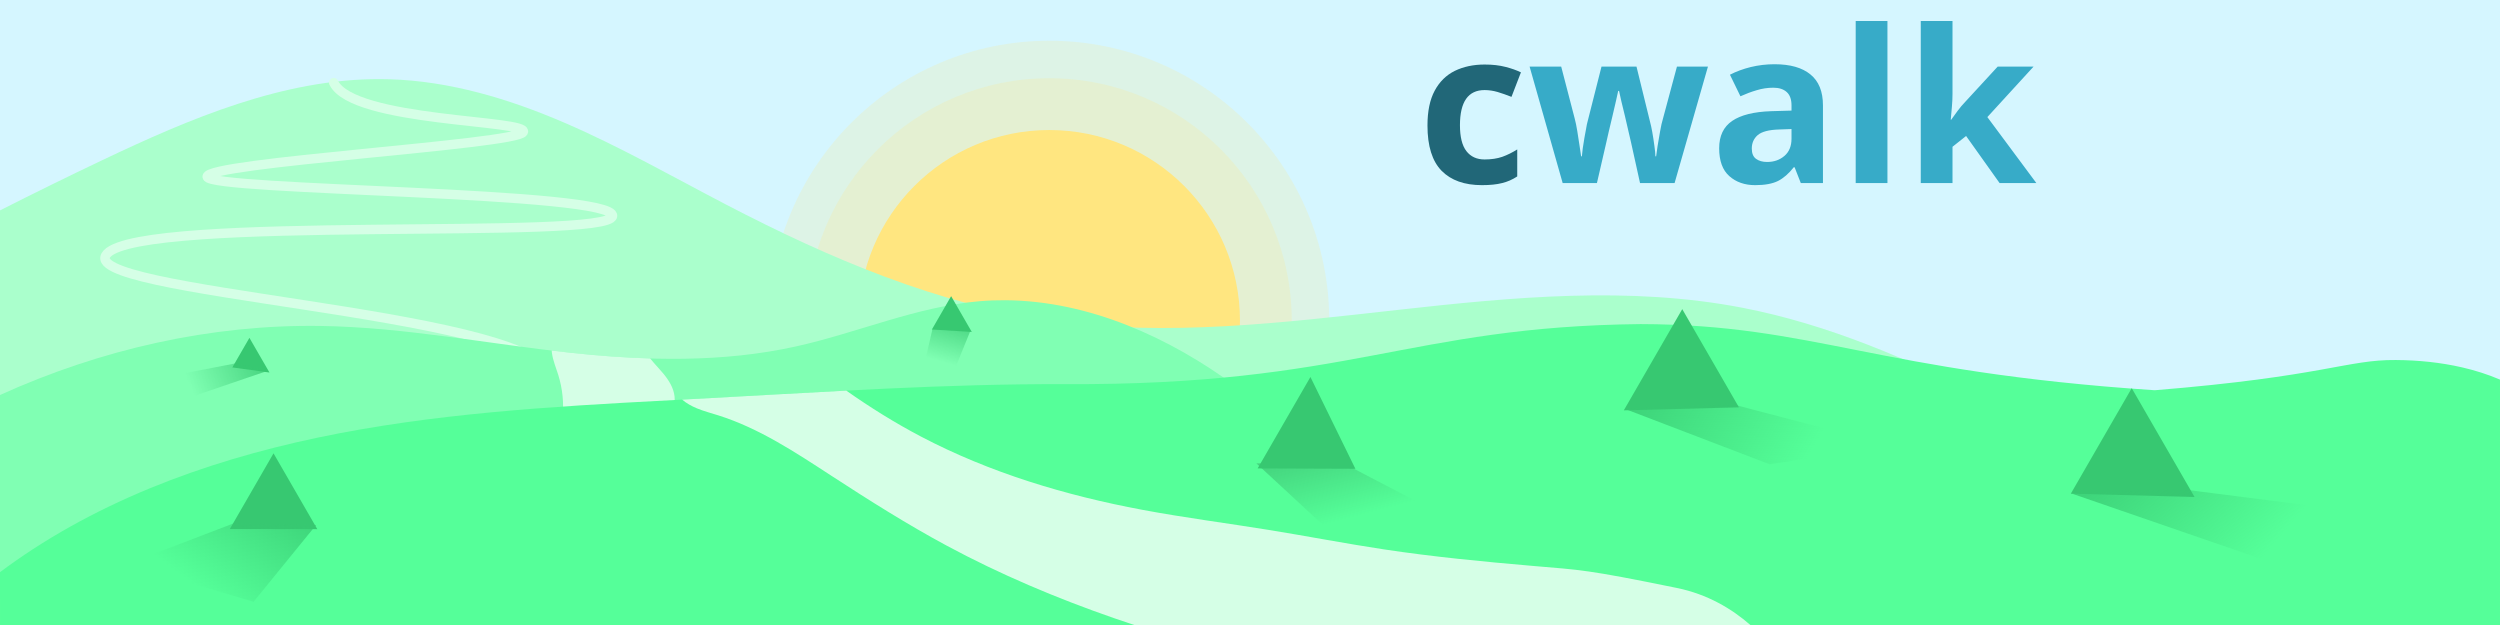
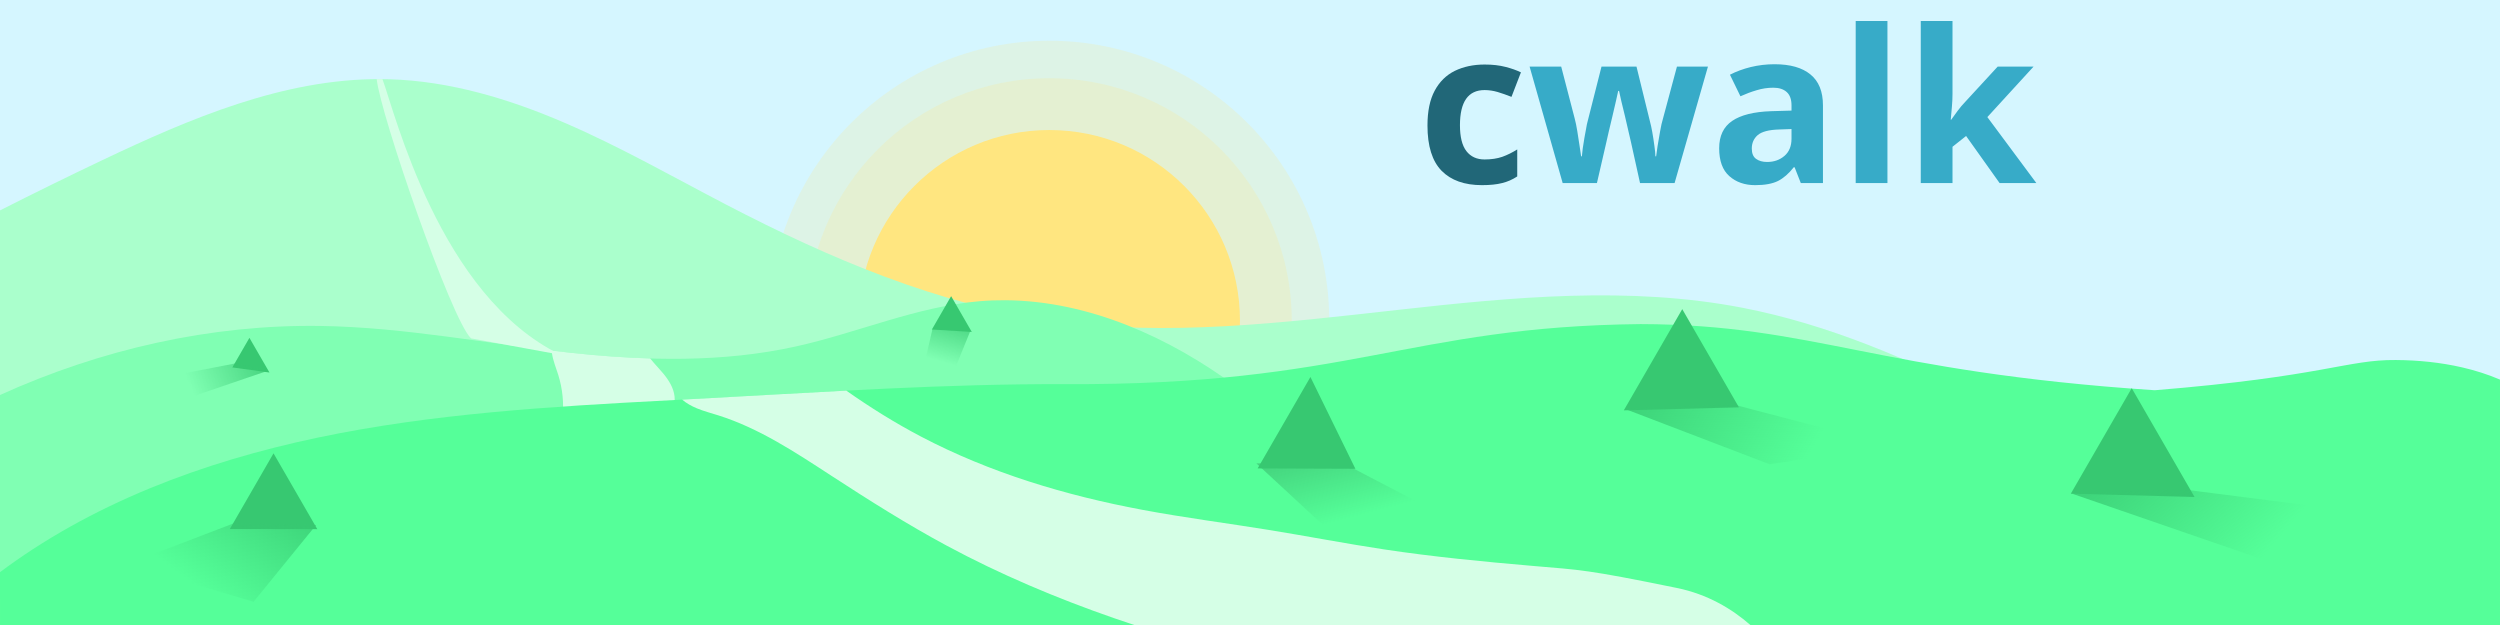
<svg xmlns="http://www.w3.org/2000/svg" xmlns:xlink="http://www.w3.org/1999/xlink" width="1000" height="250" viewBox="0 0 264.583 66.146" version="1.1" id="svg8">
  <defs id="defs2">
    <linearGradient id="linearGradient1735">
      <stop style="stop-color:#37c871;stop-opacity:1;" offset="0" id="stop1731" />
      <stop style="stop-color:#37c871;stop-opacity:0;" offset="1" id="stop1733" />
    </linearGradient>
    <linearGradient id="linearGradient1725">
      <stop style="stop-color:#37c871;stop-opacity:1;" offset="0" id="stop1721" />
      <stop style="stop-color:#37c871;stop-opacity:0;" offset="1" id="stop1723" />
    </linearGradient>
    <linearGradient id="linearGradient1715">
      <stop style="stop-color:#217844;stop-opacity:1;" offset="0" id="stop1711" />
      <stop style="stop-color:#217844;stop-opacity:0;" offset="1" id="stop1713" />
    </linearGradient>
    <linearGradient xlink:href="#linearGradient1715" id="linearGradient1717" x1="133.1" y1="262.589" x2="139.322" y2="286.242" gradientUnits="userSpaceOnUse" gradientTransform="translate(-0.1336348,0.4009043)" />
    <linearGradient xlink:href="#linearGradient1725" id="linearGradient1727" x1="32.317" y1="280.558" x2="22.112" y2="293.976" gradientUnits="userSpaceOnUse" />
    <linearGradient xlink:href="#linearGradient1735" id="linearGradient1737" x1="170.845" y1="267.329" x2="191.445" y2="279.046" gradientUnits="userSpaceOnUse" />
    <linearGradient xlink:href="#linearGradient1735" id="linearGradient1747" x1="220.171" y1="275.077" x2="238.692" y2="290.763" gradientUnits="userSpaceOnUse" />
    <linearGradient xlink:href="#linearGradient1735" id="linearGradient1759" gradientUnits="userSpaceOnUse" x1="29.801" y1="267.534" x2="20.246" y2="271.943" />
    <linearGradient xlink:href="#linearGradient1735" id="linearGradient1771" gradientUnits="userSpaceOnUse" x1="101.562" y1="263.324" x2="99.892" y2="269.204" />
  </defs>
  <g id="layer1" transform="translate(0,-230.8542)">
    <rect style="opacity:1;fill:#d5f6ff;fill-opacity:1;stroke:none;stroke-width:20;stroke-linecap:round;stroke-linejoin:round;stroke-miterlimit:4;stroke-dasharray:none;stroke-opacity:1;paint-order:normal" id="rect1060" width="264.583" height="66.146" x="0" y="230.854" />
    <circle r="29.628" cy="264.794" cx="111.05" id="circle1081" style="opacity:1;fill:#ffe680;fill-opacity:0.196;stroke:none;stroke-width:38.897;stroke-linecap:round;stroke-linejoin:round;stroke-miterlimit:4;stroke-dasharray:none;stroke-opacity:1;paint-order:normal" />
    <circle style="opacity:1;fill:#ffe680;fill-opacity:0.196;stroke:none;stroke-width:33.686;stroke-linecap:round;stroke-linejoin:round;stroke-miterlimit:4;stroke-dasharray:none;stroke-opacity:1;paint-order:normal" id="circle1775" cx="111.05" cy="264.794" r="25.66" />
    <circle style="opacity:1;fill:#ffe680;fill-opacity:1;stroke:none;stroke-width:26.491;stroke-linecap:round;stroke-linejoin:round;stroke-miterlimit:4;stroke-dasharray:none;stroke-opacity:1;paint-order:normal" id="path1067" cx="111.05" cy="264.794" r="20.179" />
    <path style="fill:#aaffcc;fill-opacity:1;fill-rule:evenodd;stroke:none;stroke-width:1px;stroke-linecap:butt;stroke-linejoin:miter;stroke-opacity:1" d="M 152.047 31.643 C 113.223 31.526 76.033 47.38 40.855 64.094 C 27.151 70.605 13.533 77.3 0 84.162 L 0 171.82 L 636.223 250 L 996.207 250 C 962.131 232.381 924.569 221.479 889.139 206.312 C 824.779 178.762 765.744 136.409 697.01 123.111 C 651.726 114.35 605.037 118.839 559.197 123.951 C 513.358 129.064 466.962 134.768 421.285 128.359 C 375.248 121.9 331.755 103.351 290.523 81.877 C 269.071 70.704 248.023 58.675 225.809 49.105 C 203.595 39.536 179.985 32.425 155.809 31.703 C 154.553 31.666 153.299 31.646 152.047 31.643 z " transform="matrix(0.2645833,0,0,0.2645833,0,230.8542)" id="path833" />
-     <path style="opacity:1;fill:none;fill-opacity:0.404;stroke:#d5ffe6;stroke-width:1;stroke-linecap:round;stroke-linejoin:round;stroke-miterlimit:4;stroke-dasharray:none;stroke-opacity:1;paint-order:normal" d="m 58.198,270.415 c -2.835,-6.615 -50.827,-8.566 -46.858,-12.724 3.969,-4.158 53.106,-1.323 53.484,-3.969 0.378,-2.646 -42.711,-2.646 -42.9,-4.158 -0.189,-1.512 32.695,-3.402 33.451,-4.725 0.756,-1.323 -18.005,-1.021 -20.058,-5.235" id="path1108" />
    <path style="fill:#80ffb3;fill-rule:evenodd;stroke:none;stroke-width:1px;stroke-linecap:butt;stroke-linejoin:miter;stroke-opacity:1" d="M 402.258 120.092 C 398.82 120.065 395.372 120.19 391.92 120.479 C 366.727 122.584 343.073 133.102 318.391 138.57 C 289.084 145.064 258.623 144.359 228.775 141.164 C 195.3 137.581 162.072 130.906 128.41 130.381 C 84.272 129.692 40.237 139.766 0 157.998 L 0 239.645 L 79.588 250 L 588.756 250 C 585.79 246.787 582.846 243.555 579.93 240.311 C 552.989 210.344 527.125 178.85 494.756 154.85 C 467.86 134.908 435.493 120.355 402.258 120.092 z " transform="matrix(0.2645833,0,0,0.2645833,0,230.8542)" id="path839" />
    <path style="fill:#d5ffe6;fill-rule:evenodd;stroke:none;stroke-width:1px;stroke-linecap:butt;stroke-linejoin:miter;stroke-opacity:1" d="M 220.674 140.234 C 220.696 140.55 220.724 140.865 220.766 141.178 C 221.173 144.219 222.407 147.076 223.318 150.006 C 225.034 155.525 225.61 161.395 225 167.143 C 225.806 167.537 226.646 167.861 227.508 168.109 C 230.628 169.007 233.946 168.895 237.176 168.572 C 240.406 168.25 243.632 167.722 246.877 167.814 C 250.836 167.927 254.739 168.96 258.699 168.906 C 260.679 168.88 262.678 168.574 264.49 167.775 C 266.302 166.977 267.922 165.658 268.871 163.92 C 269.747 162.317 270.017 160.426 269.824 158.609 C 269.453 155.122 267.472 152.013 265.229 149.318 C 263.551 147.304 261.693 145.428 260.062 143.383 C 249.609 143.072 239.155 142.275 228.775 141.164 C 226.073 140.875 223.373 140.559 220.674 140.234 z " transform="matrix(0.2645833,0,0,0.2645833,0,230.8542)" id="path894" />
    <path style="fill:#55ff99;fill-rule:evenodd;stroke:none;stroke-width:1px;stroke-linecap:butt;stroke-linejoin:miter;stroke-opacity:1" d="m 958.316,144.006 c -19.658,-0.158 -28.46,6.54 -96.421,12.09 -111.971,-7.41 -135.931,-26.256 -205.663,-26.462 -93.133,0.979 -116.145,24.599 -230.497,24.022 -47.005,-0.148 -94.181,3.003 -141.152,5.551 -46.857,2.542 -93.896,4.492 -140.131,12.516 C 98.218,179.746 52.47,194.11 13.133,219.695 8.658,222.606 4.283,225.67 0,228.855 V 250 H 446.881 1000 v -98.16 c -4.866,-2.079 -9.943,-3.684 -15.102,-4.875 -8.765,-2.024 -17.647,-2.887 -26.582,-2.959 z" transform="matrix(0.2645833,0,0,0.2645833,0,230.8542)" id="path851" />
    <path style="opacity:1;fill:url(#linearGradient1717);fill-opacity:1;stroke:none;stroke-width:1;stroke-linecap:round;stroke-linejoin:round;stroke-miterlimit:4;stroke-dasharray:none;stroke-opacity:1;paint-order:normal" d="m 132.967,279.895 7.623,7.06 13.511,-0.844 -11.645,-6.082 z" id="path1709" />
    <path style="fill:#d5ffe6;fill-rule:evenodd;stroke:none;stroke-width:1px;stroke-linecap:butt;stroke-linejoin:miter;stroke-opacity:1" d="M 338.514 156.246 C 320.521 157.178 302.538 158.233 284.584 159.207 C 280.675 159.419 276.761 159.634 272.85 159.842 C 274.584 161.333 276.637 162.459 278.76 163.336 C 281.522 164.477 284.424 165.234 287.275 166.131 C 303.677 171.292 318.214 180.971 332.625 190.35 C 347.657 200.132 362.831 209.727 378.623 218.229 C 400.061 229.77 422.571 239.257 445.57 247.246 C 448.277 248.186 450.992 249.102 453.713 250 L 700.146 250 C 692.651 243.45 682.957 237.684 670.721 235.182 C 634.267 227.725 632.524 228.039 613.143 226.369 C 593.227 224.653 573.316 222.737 553.551 219.752 C 538.334 217.454 523.219 214.523 508.029 212.055 C 491.011 209.289 473.896 207.105 456.949 203.932 C 426.248 198.184 395.975 189.121 368.326 174.592 C 357.989 169.16 348.062 162.974 338.514 156.246 z " transform="matrix(0.2645833,0,0,0.2645833,0,230.8542)" id="path869" />
    <text xml:space="preserve" style="font-style:normal;font-weight:normal;font-size:3.704px;line-height:125%;font-family:Pacifico;-inkscape-font-specification:Pacifico;letter-spacing:0px;word-spacing:0px;fill:#000000;fill-opacity:1;stroke:none;stroke-width:0.265px;stroke-linecap:butt;stroke-linejoin:miter;stroke-opacity:1" x="261.418" y="250.228" id="text1122">
      <tspan id="tspan1120" x="261.418" y="250.228" style="font-style:normal;font-variant:normal;font-weight:900;font-stretch:normal;font-size:22.578px;font-family:'Montserrat Alternates';-inkscape-font-specification:'Montserrat Alternates Heavy';text-align:end;text-anchor:end;fill:#216778;stroke-width:0.265px">c<tspan style="fill:#37abc8" id="tspan1128">walk</tspan>
      </tspan>
    </text>
    <path style="opacity:1;fill:#37c871;fill-opacity:1;stroke:none;stroke-width:1;stroke-linecap:round;stroke-linejoin:round;stroke-miterlimit:4;stroke-dasharray:none;stroke-opacity:1;paint-order:normal" d="m 24.322,286.844 4.626,-8.012 4.634,8.026 z" id="path1697" />
    <path style="opacity:1;fill:#37c871;fill-opacity:1;stroke:none;stroke-width:1;stroke-linecap:round;stroke-linejoin:round;stroke-miterlimit:4;stroke-dasharray:none;stroke-opacity:1;paint-order:normal" d="m 171.854,274.282 6.184,-10.711 6.001,10.394 z" id="path1699" />
    <path style="opacity:1;fill:#37c871;fill-opacity:1;stroke:none;stroke-width:1;stroke-linecap:round;stroke-linejoin:round;stroke-miterlimit:4;stroke-dasharray:none;stroke-opacity:1;paint-order:normal" d="m 98.622,265.729 2.039,-3.532 2.186,3.787 z" id="path1701" />
    <path style="opacity:1;fill:#37c871;fill-opacity:1;stroke:none;stroke-width:1;stroke-linecap:round;stroke-linejoin:round;stroke-miterlimit:4;stroke-dasharray:none;stroke-opacity:1;paint-order:normal" d="m 24.589,269.739 1.808,-3.131 2.12,3.671 z" id="path1703" />
    <path style="opacity:1;fill:#37c871;fill-opacity:1;stroke:none;stroke-width:1;stroke-linecap:round;stroke-linejoin:round;stroke-miterlimit:4;stroke-dasharray:none;stroke-opacity:1;paint-order:normal" d="m 219.161,283.102 6.446,-11.166 6.649,11.516 z" id="path1707" />
    <path style="opacity:1;fill:#37c871;fill-opacity:1;stroke:none;stroke-width:1;stroke-linecap:round;stroke-linejoin:round;stroke-miterlimit:4;stroke-dasharray:none;stroke-opacity:1;paint-order:normal" d="m 133.1,280.429 5.587,-9.678 4.758,9.717 z" id="path1705" />
    <path style="opacity:1;fill:url(#linearGradient1727);fill-opacity:1;stroke:none;stroke-width:1;stroke-linecap:round;stroke-linejoin:round;stroke-miterlimit:4;stroke-dasharray:none;stroke-opacity:1;paint-order:normal" d="m 24.757,286.228 -11.339,4.347 13.418,3.969 6.615,-8.126 z" id="path1719" />
    <path style="opacity:1;fill:url(#linearGradient1737);fill-opacity:1;stroke:none;stroke-width:1;stroke-linecap:round;stroke-linejoin:round;stroke-miterlimit:4;stroke-dasharray:none;stroke-opacity:1;paint-order:normal" d="m 172.001,274.144 15.286,5.847 c 0,0 14.93,-2.268 13.796,-2.079 -1.134,0.189 -17.954,-4.347 -17.954,-4.347 z" id="path1729" />
    <path style="opacity:1;fill:url(#linearGradient1747);fill-opacity:1;stroke:none;stroke-width:1;stroke-linecap:round;stroke-linejoin:round;stroke-miterlimit:4;stroke-dasharray:none;stroke-opacity:1;paint-order:normal" d="m 219.179,283.062 26.695,9.213 2.835,-7.371 -17.765,-2.268 z" id="path1739" />
    <path style="opacity:1;fill:url(#linearGradient1759);fill-opacity:1;stroke:none;stroke-width:1;stroke-linecap:round;stroke-linejoin:round;stroke-miterlimit:4;stroke-dasharray:none;stroke-opacity:1;paint-order:normal" d="m 25.123,269.271 -8.285,1.604 1.002,2.806 10.557,-3.608 z" id="path1749" />
    <path style="opacity:1;fill:url(#linearGradient1771);fill-opacity:1;stroke:none;stroke-width:1;stroke-linecap:round;stroke-linejoin:round;stroke-miterlimit:4;stroke-dasharray:none;stroke-opacity:1;paint-order:normal" d="m 98.689,265.663 -0.935,4.076 3.207,0.401 1.737,-4.276 z" id="path1761" />
+     <path style="opacity:1;fill:#d5ffe6;fill-opacity:1;stroke:none;stroke-width:3.78;stroke-linecap:round;stroke-linejoin:round;stroke-miterlimit:4;stroke-dasharray:none;stroke-opacity:1;paint-order:normal" d="M 152.047 31.643 C 151.591 31.641 151.137 31.653 150.682 31.656 C 152.13 45.683 180.347 127.539 188.393 135.348 L 224.254 141.914 C 175.784 118.491 157.828 44.614 152.986 31.658 C 152.673 31.655 152.36 31.644 152.047 31.643 z " transform="matrix(0.2645833,0,0,0.2645833,0,230.8542)" id="path1779" />
  </g>
</svg>
